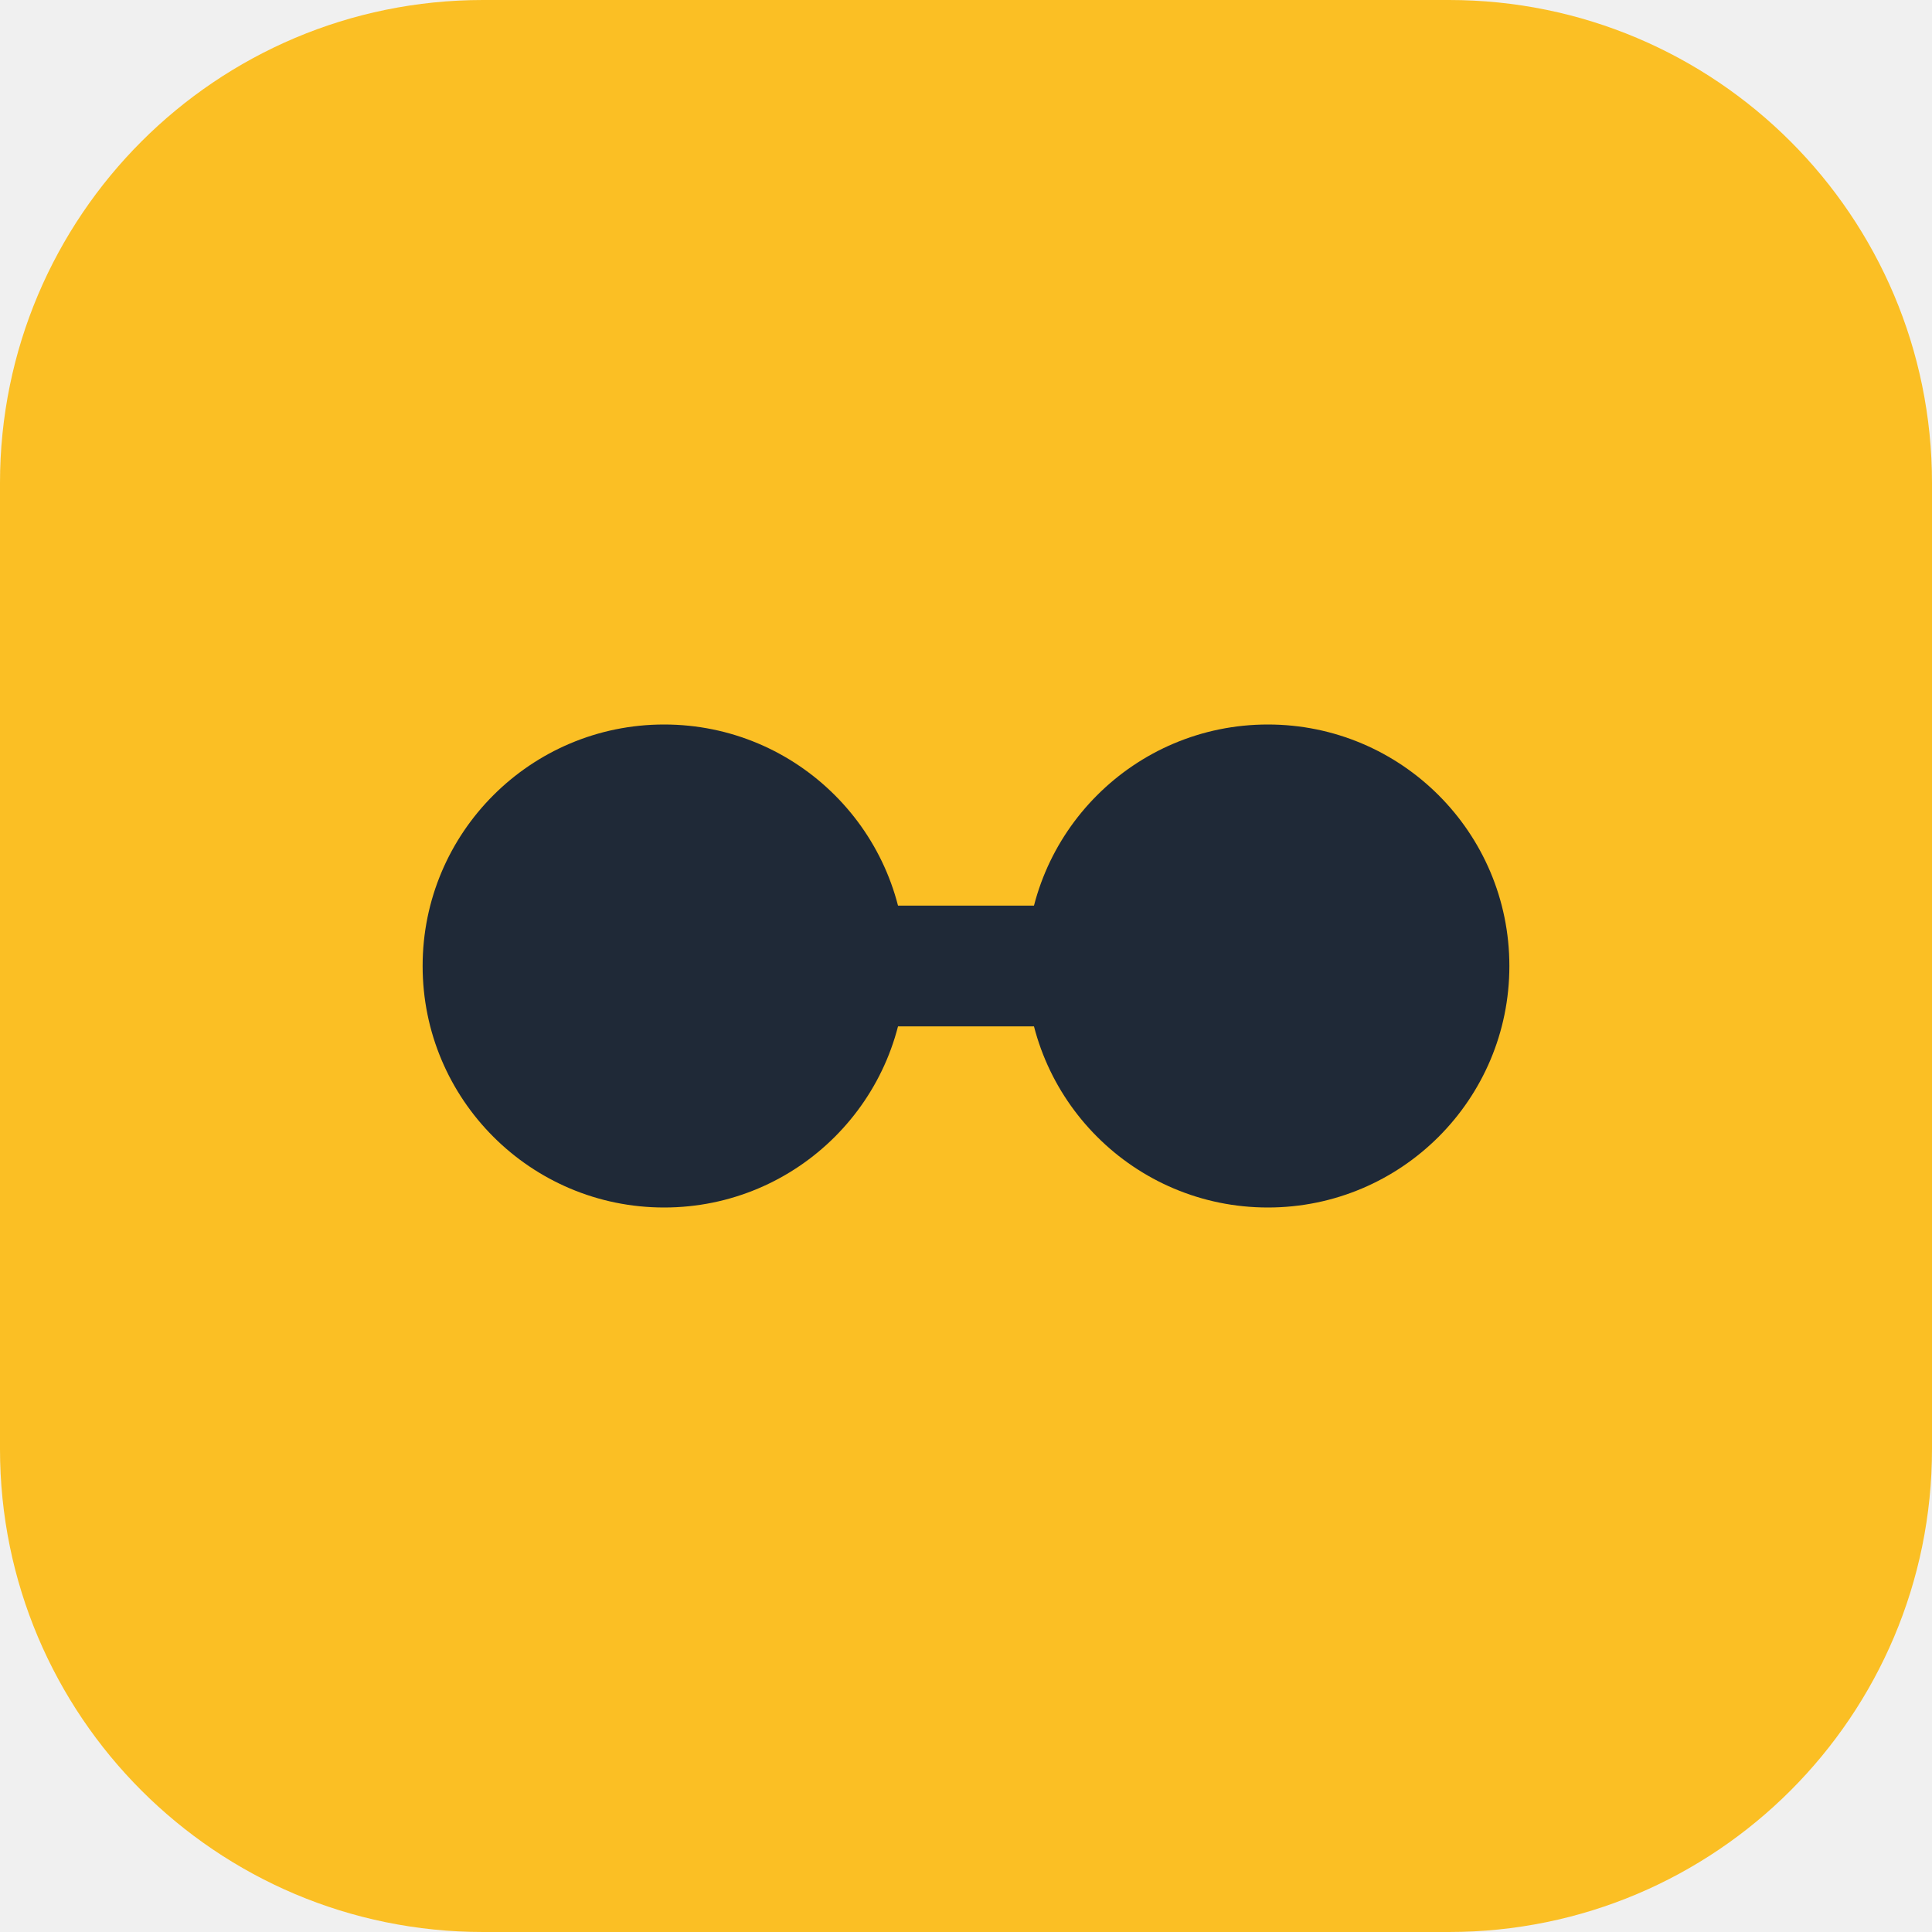
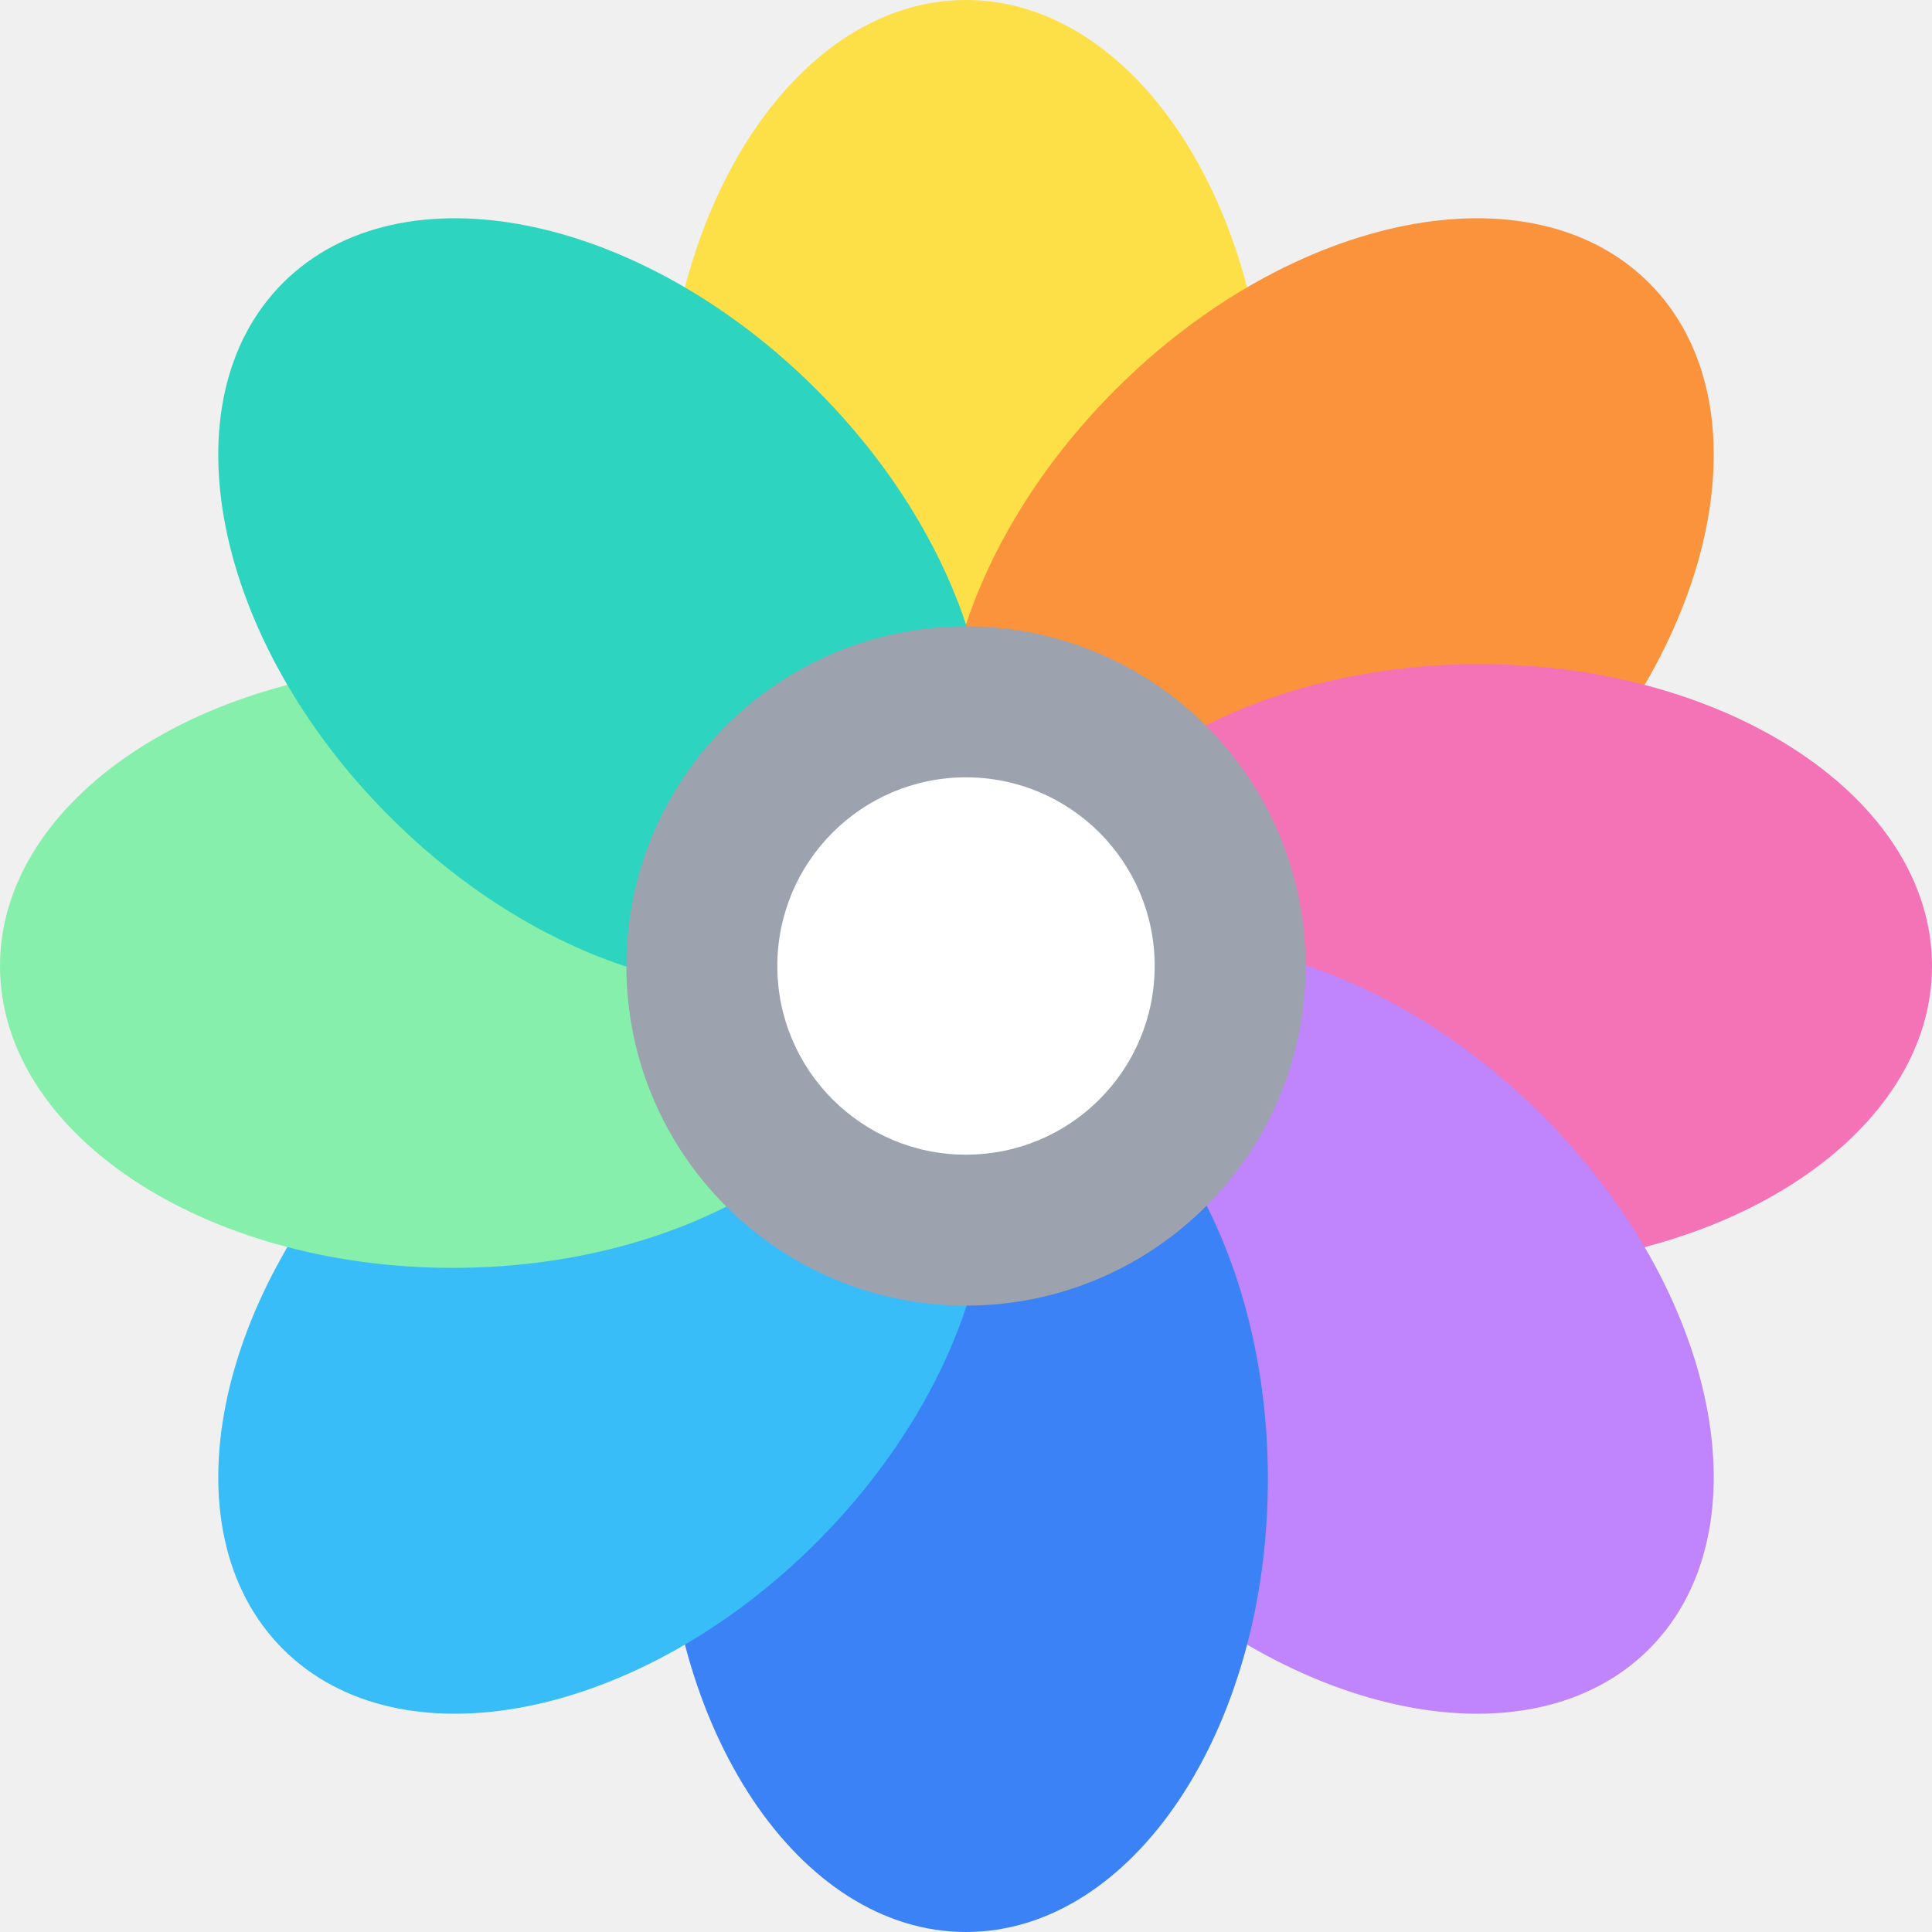
- <svg xmlns="http://www.w3.org/2000/svg" viewBox="0 0 32 32">
-   <rect width="32" height="32" rx="8" fill="#fbbf24" />
-   <circle cx="11" cy="16" r="4" fill="#1f2937" />
-   <circle cx="21" cy="16" r="4" fill="#1f2937" />
-   <path d="M11 16L21 16" stroke="#1f2937" stroke-width="2" />
+ <svg xmlns="http://www.w3.org/2000/svg" viewBox="0 0 256 256">
+   <circle cx="128" cy="128" r="128" fill="white" opacity="0" />
+   <ellipse cx="128" cy="60" rx="40" ry="60" fill="#FDE047" transform="rotate(0 128 128)" />
+   <ellipse cx="128" cy="60" rx="40" ry="60" fill="#FB923C" transform="rotate(45 128 128)" />
+   <ellipse cx="128" cy="60" rx="40" ry="60" fill="#F472B6" transform="rotate(90 128 128)" />
+   <ellipse cx="128" cy="60" rx="40" ry="60" fill="#C084FC" transform="rotate(135 128 128)" />
+   <ellipse cx="128" cy="60" rx="40" ry="60" fill="#3B82F6" transform="rotate(180 128 128)" />
+   <ellipse cx="128" cy="60" rx="40" ry="60" fill="#38BDF8" transform="rotate(225 128 128)" />
+   <ellipse cx="128" cy="60" rx="40" ry="60" fill="#86EFAC" transform="rotate(270 128 128)" />
+   <ellipse cx="128" cy="60" rx="40" ry="60" fill="#2DD4BF" transform="rotate(315 128 128)" />
+   <circle cx="128" cy="128" r="45" fill="#9CA3AF" />
+   <circle cx="128" cy="128" r="25" fill="white" />
</svg>
